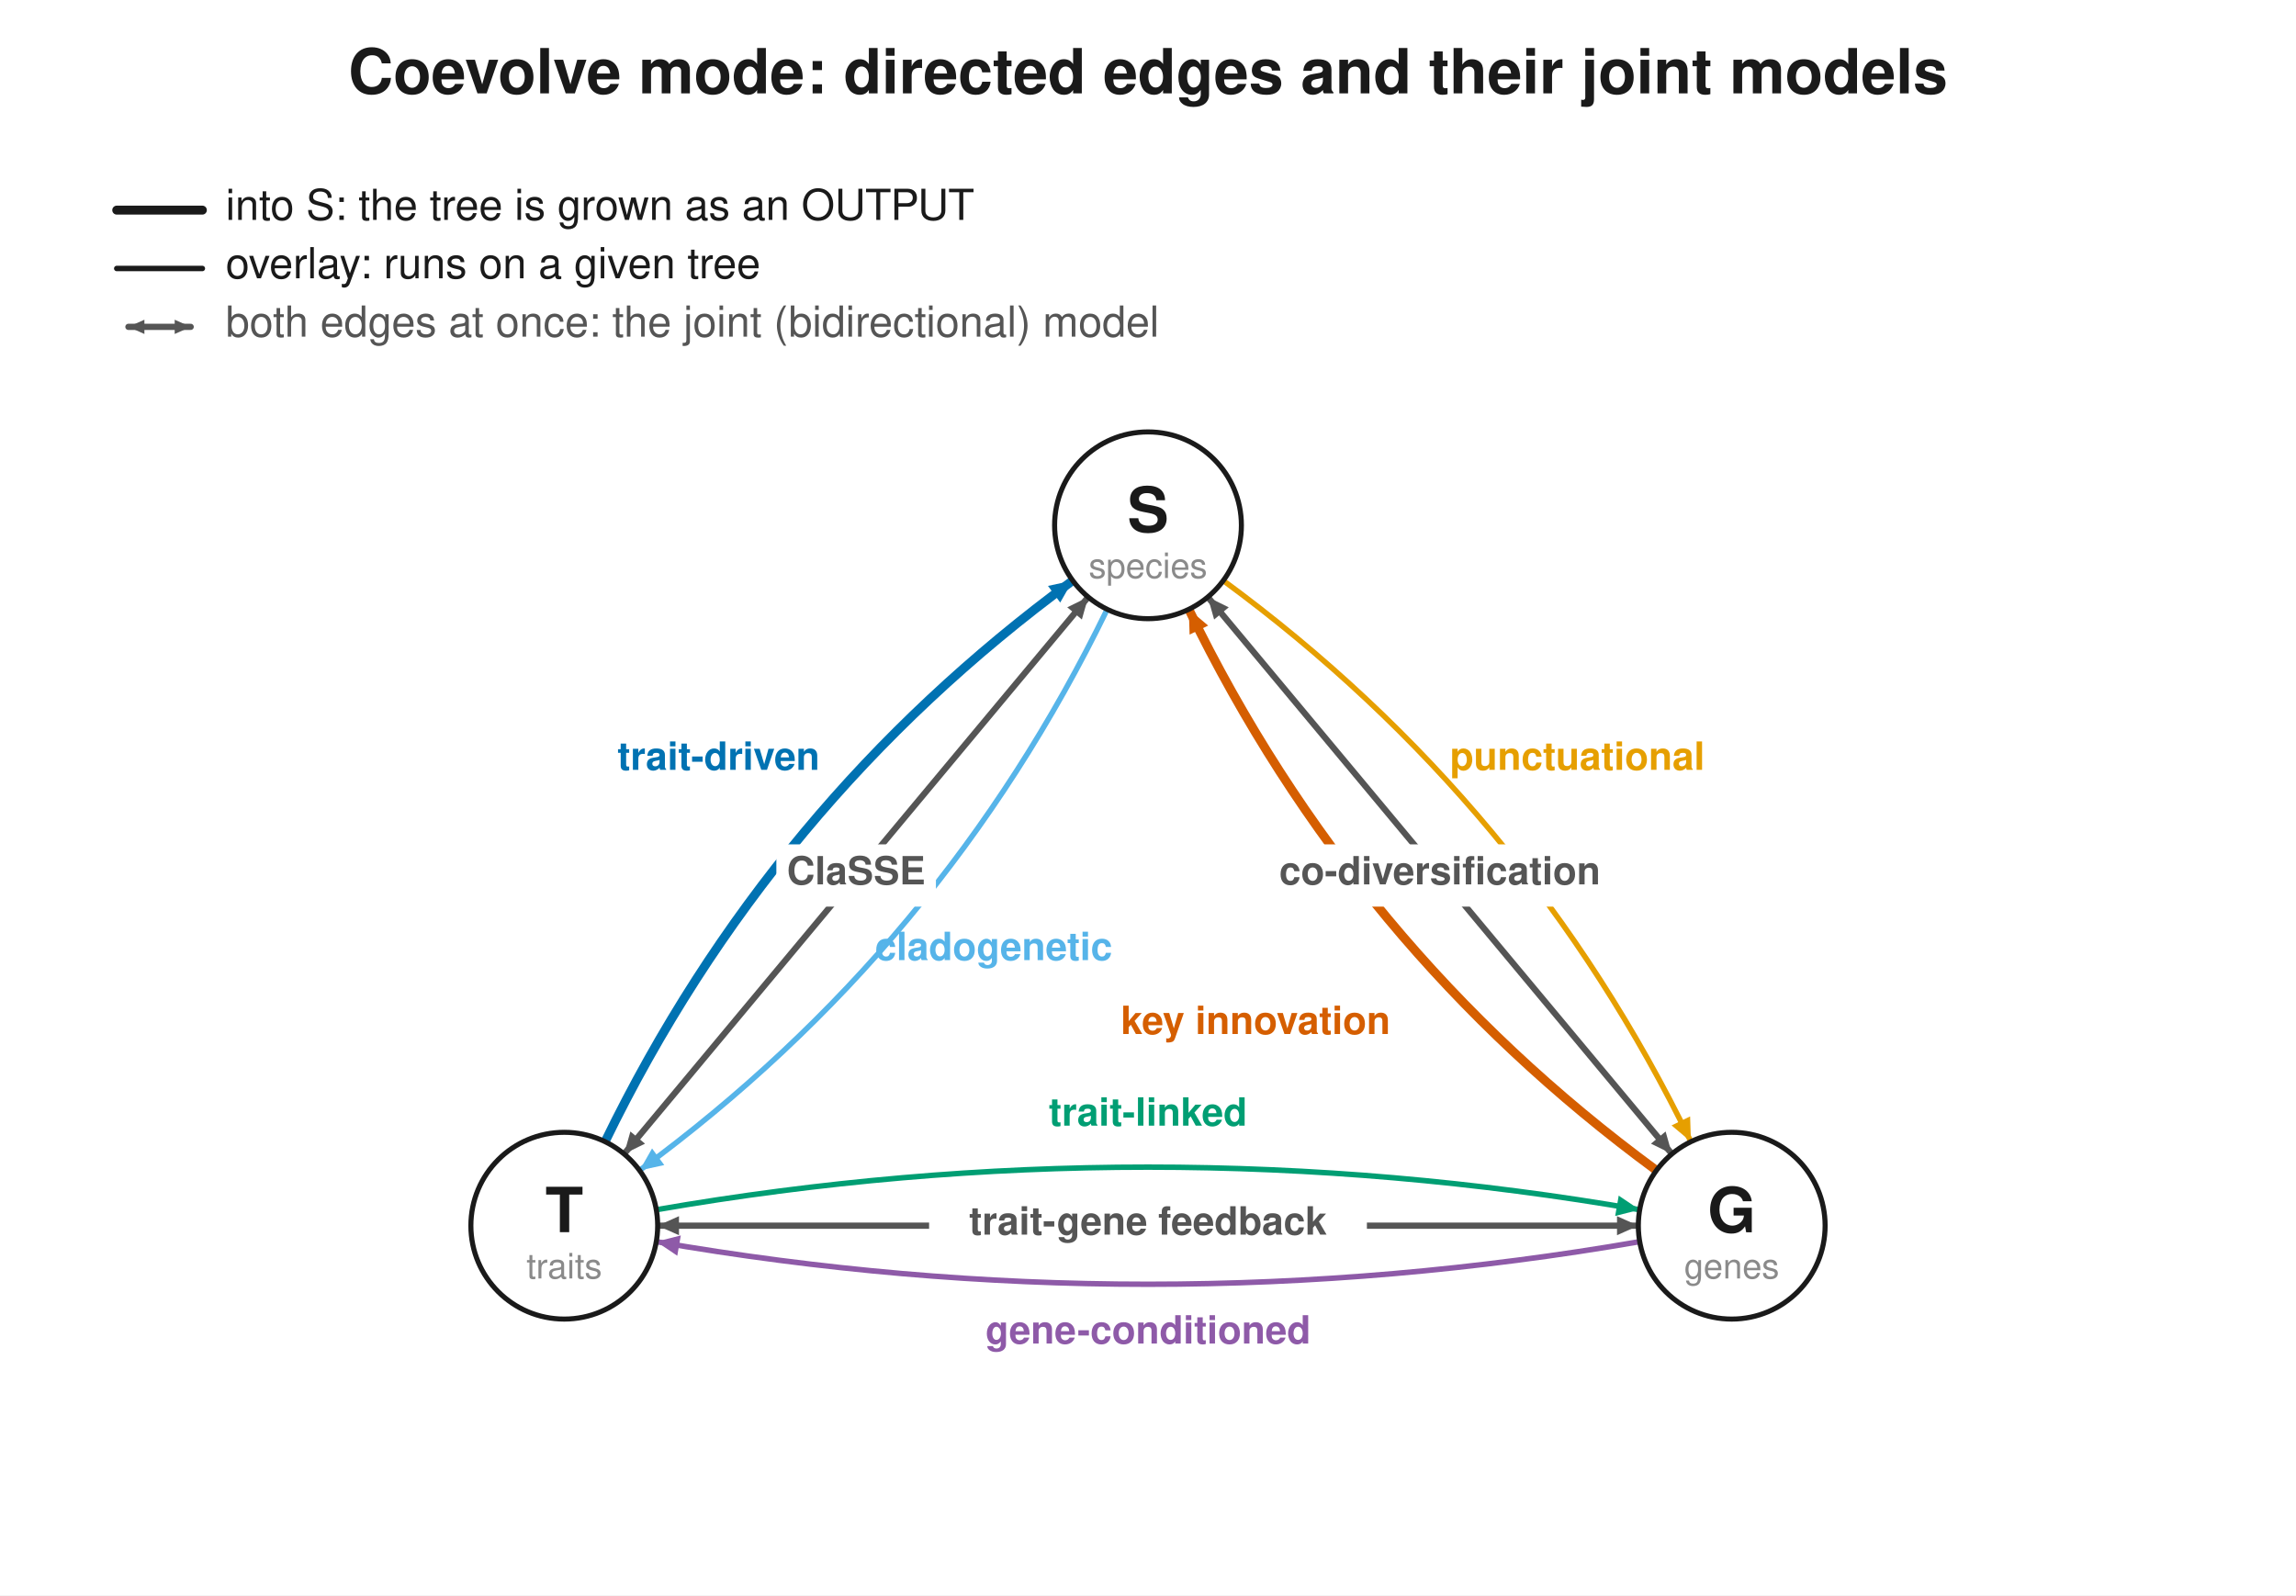
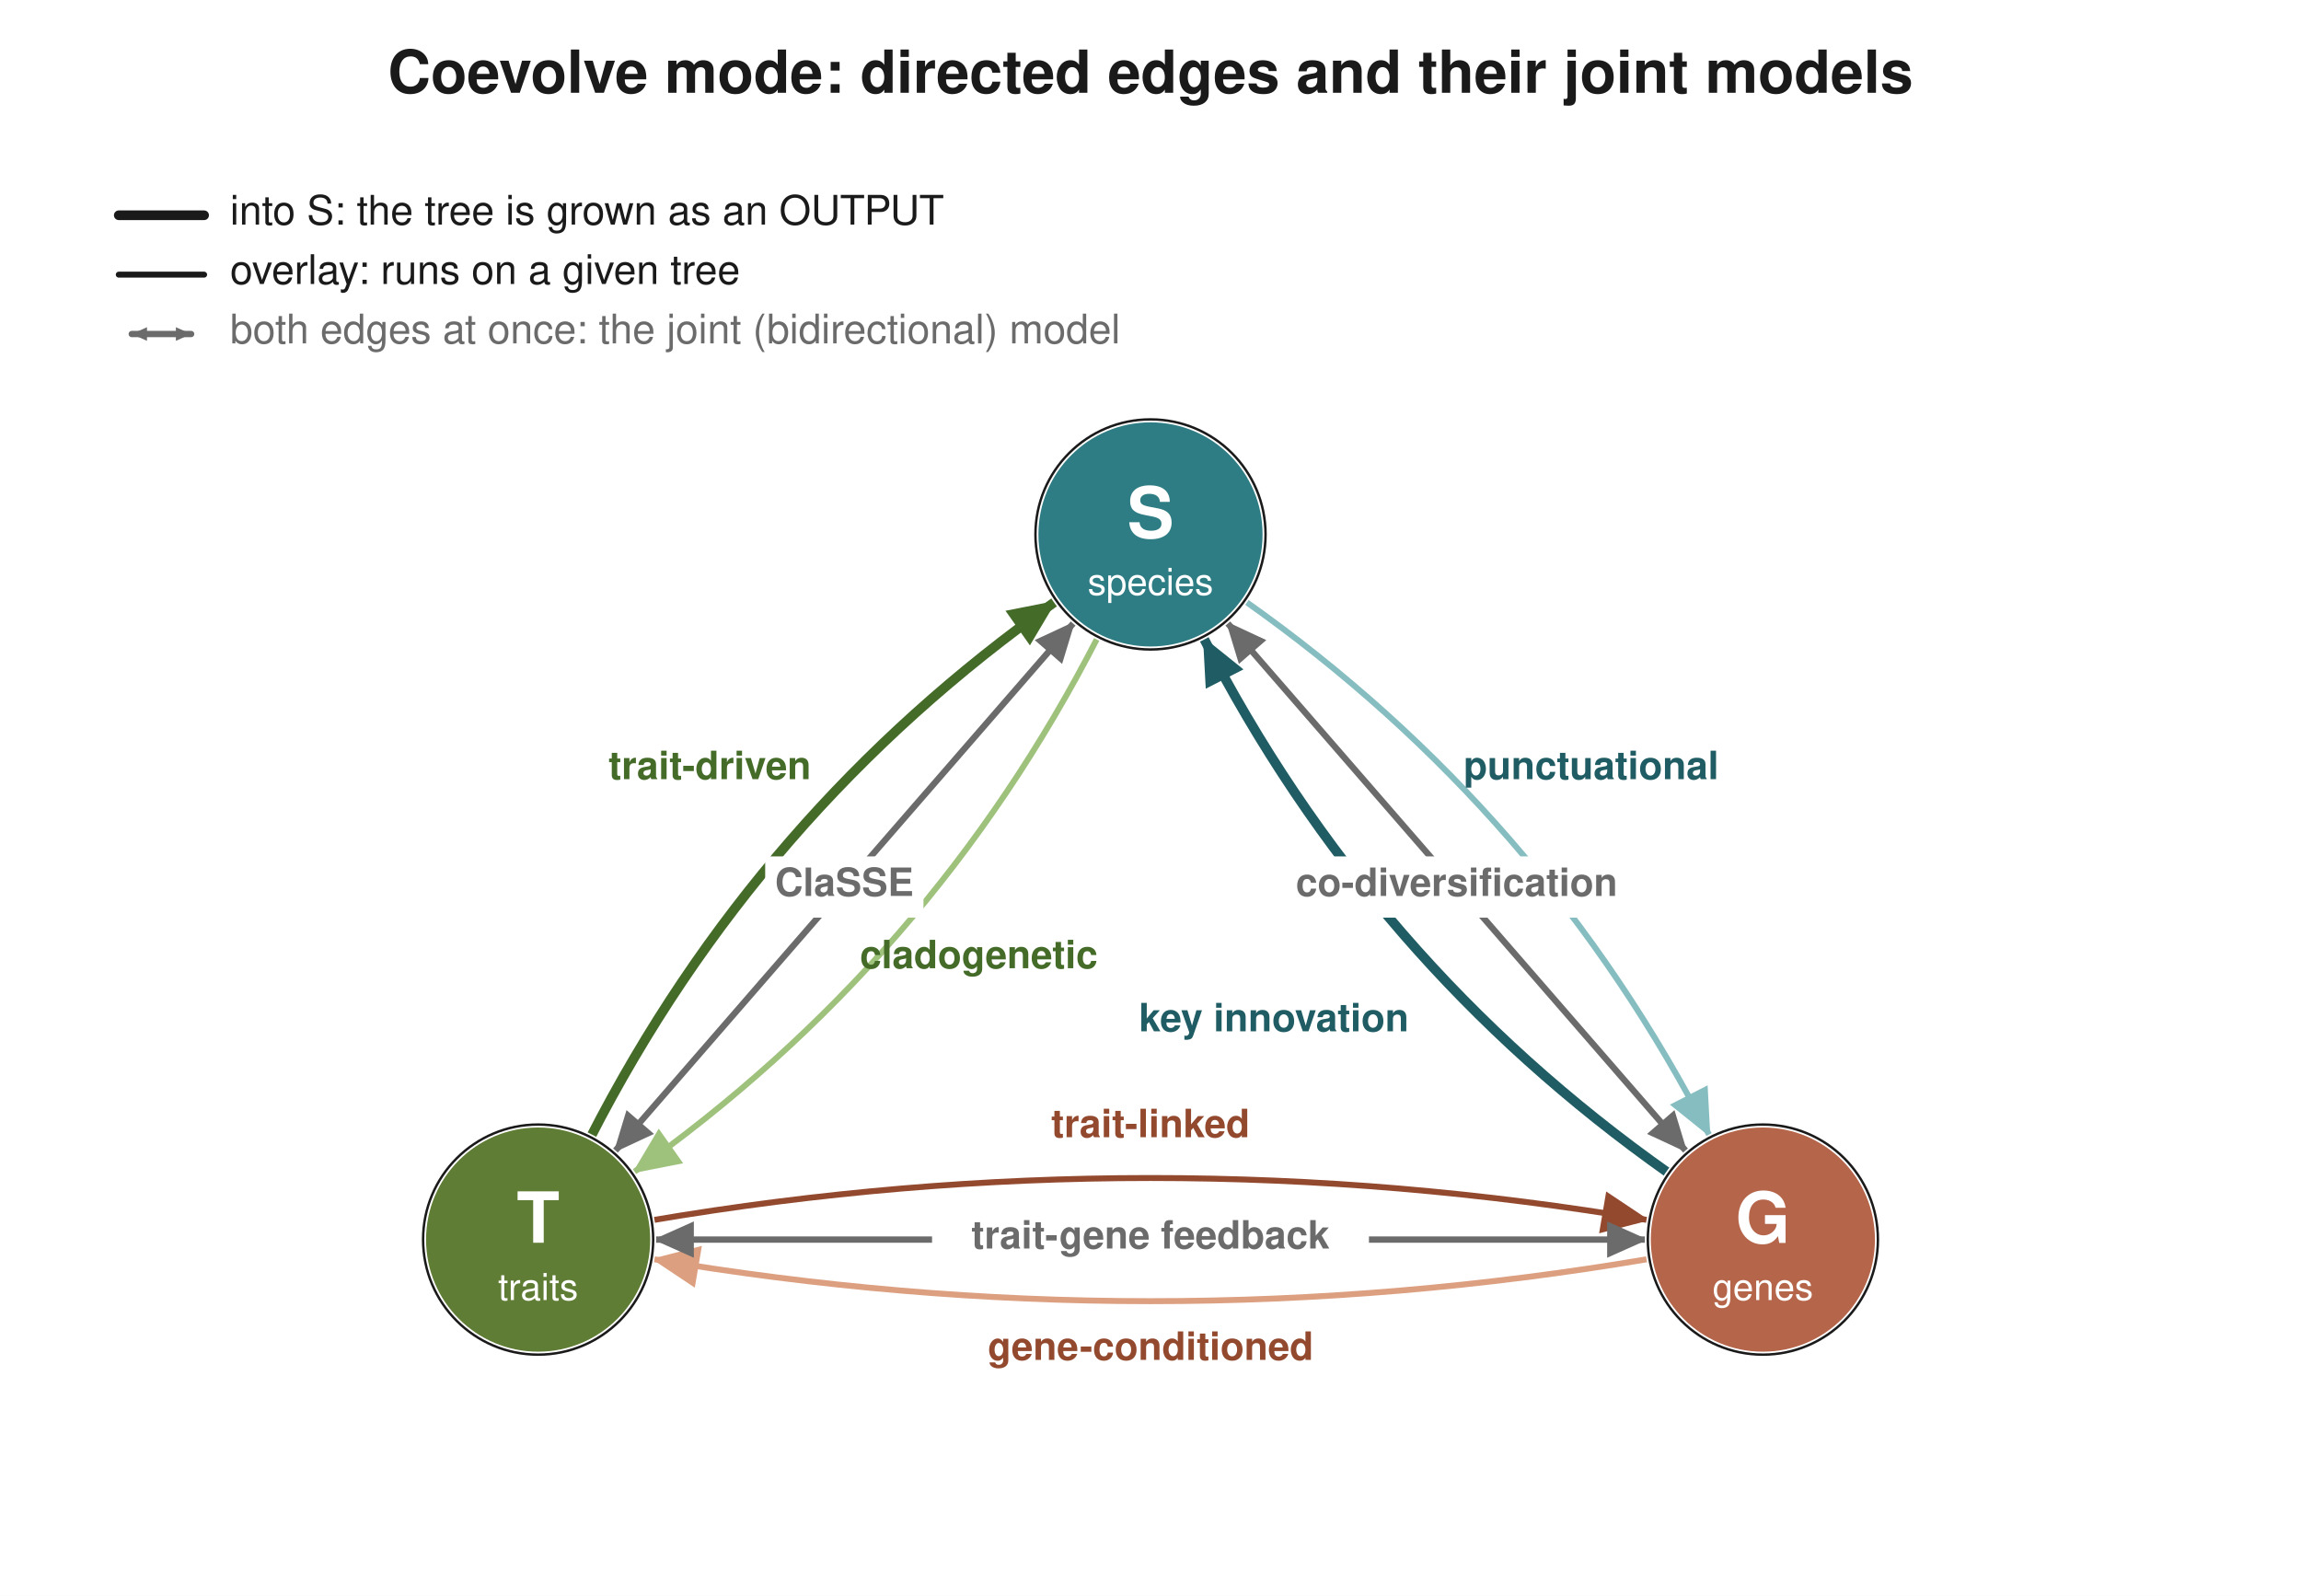
- <svg xmlns="http://www.w3.org/2000/svg" width="1180" height="820" viewBox="0 0 1180 820">
+ <svg xmlns="http://www.w3.org/2000/svg" width="1240" height="860" viewBox="0 0 1240 860">
  <defs>
</defs>
-   <rect x="0" y="0" width="1180" height="820" fill="white" />
-   <text x="590.0" y="48" font-size="32" font-family="Helvetica" text-anchor="middle" font-weight="bold" fill="#1a1a1a">Coevolve mode: directed edges and their joint models</text>
-   <path d="M310.968,586.822 Q395.443,412.869,551.311,298.411" fill="none" stroke="#0072B2" stroke-width="4.6" stroke-linecap="round" />
-   <path d="M551.311,298.411 L544.881,309.709 L538.606,301.164 Z" fill="#0072B2" />
-   <text x="369.324" y="391.103" font-size="20" font-family="Helvetica" text-anchor="middle" dominant-baseline="central" fill="#0072B2" font-weight="bold">trait-driven</text>
-   <path d="M569.032,313.178 Q484.557,487.131,328.689,601.589" fill="none" stroke="#56B4E9" stroke-width="2.8" stroke-linecap="round" />
-   <path d="M328.689,601.589 L335.119,590.291 L341.394,598.836 Z" fill="#56B4E9" />
-   <text x="510.676" y="488.897" font-size="20" font-family="Helvetica" text-anchor="middle" dominant-baseline="central" fill="#56B4E9" font-weight="bold">cladogenetic</text>
-   <path d="M851.311,601.589 Q695.443,487.131,610.968,313.178" fill="none" stroke="#D55E00" stroke-width="4.6" stroke-linecap="round" />
-   <path d="M610.968,313.178 L620.922,321.54 L611.385,326.171 Z" fill="#D55E00" />
-   <text x="645.324" y="526.897" font-size="20" font-family="Helvetica" text-anchor="middle" dominant-baseline="central" fill="#D55E00" font-weight="bold">key innovation</text>
-   <path d="M628.689,298.411 Q784.557,412.869,869.032,586.822" fill="none" stroke="#E69F00" stroke-width="2.8" stroke-linecap="round" />
-   <path d="M869.032,586.822 L859.078,578.46 L868.615,573.829 Z" fill="#E69F00" />
-   <text x="810.676" y="391.103" font-size="20" font-family="Helvetica" text-anchor="middle" dominant-baseline="central" fill="#E69F00" font-weight="bold">punctuational</text>
-   <path d="M337.295,621.802 Q590.0,578.0,842.705,621.802" fill="none" stroke="#009E73" stroke-width="2.8" stroke-linecap="round" />
-   <path d="M842.705,621.802 L830.104,624.998 L831.915,614.552 Z" fill="#009E73" />
-   <text x="590.0" y="574.0" font-size="20" font-family="Helvetica" text-anchor="middle" dominant-baseline="central" fill="#009E73" font-weight="bold">trait-linked</text>
-   <path d="M842.705,638.198 Q590.0,682.0,337.295,638.198" fill="none" stroke="#8E5AA8" stroke-width="2.8" stroke-linecap="round" />
-   <path d="M337.295,638.198 L349.896,635.002 L348.085,645.448 Z" fill="#8E5AA8" />
-   <text x="590.0" y="686.0" font-size="20" font-family="Helvetica" text-anchor="middle" dominant-baseline="central" fill="#8E5AA8" font-weight="bold">gene-conditioned</text>
-   <path d="M320.729,593.125 L559.271,306.875" stroke="#555555" stroke-width="3.2" stroke-linecap="round" />
-   <path d="M320.729,593.125 L323.984,581.575 L331.502,587.84 Z" fill="#555555" />
-   <path d="M559.271,306.875 L556.016,318.425 L548.498,312.16 Z" fill="#555555" />
-   <rect x="399.0" y="434.0" width="82.0" height="32" fill="white" stroke="none" />
-   <text x="440.0" y="450.0" font-size="20" font-family="Helvetica" text-anchor="middle" dominant-baseline="central" fill="#555555" font-weight="bold">ClaSSE</text>
-   <path d="M859.271,593.125 L620.729,306.875" stroke="#555555" stroke-width="3.2" stroke-linecap="round" />
-   <path d="M859.271,593.125 L848.498,587.84 L856.016,581.575 Z" fill="#555555" />
-   <path d="M620.729,306.875 L631.502,312.16 L623.984,318.425 Z" fill="#555555" />
-   <rect x="633.0" y="434.0" width="214.0" height="32" fill="white" stroke="none" />
-   <text x="740.0" y="450.0" font-size="20" font-family="Helvetica" text-anchor="middle" dominant-baseline="central" fill="#555555" font-weight="bold">co-diversification</text>
-   <path d="M338.0,630.0 L842.0,630.0" stroke="#555555" stroke-width="3.2" stroke-linecap="round" />
-   <path d="M338.0,630.0 L348.957,625.107 L348.957,634.893 Z" fill="#555555" />
-   <path d="M842.0,630.0 L831.043,634.893 L831.043,625.107 Z" fill="#555555" />
-   <rect x="477.5" y="614.0" width="225.0" height="32" fill="white" stroke="none" />
-   <text x="590.0" y="630.0" font-size="20" font-family="Helvetica" text-anchor="middle" dominant-baseline="central" fill="#555555" font-weight="bold">trait-gene feedback</text>
-   <circle cx="590.0" cy="270" r="48" fill="white" stroke="#1a1a1a" stroke-width="2.6" />
-   <text x="590.0" y="266" font-size="32" font-family="Helvetica" text-anchor="middle" dominant-baseline="central" font-weight="bold" fill="#1a1a1a">S</text>
-   <text x="590.0" y="293" font-size="18" font-family="Helvetica" text-anchor="middle" dominant-baseline="central" fill="#8a8a8a">species</text>
-   <circle cx="290.0" cy="630" r="48" fill="white" stroke="#1a1a1a" stroke-width="2.6" />
-   <text x="290.0" y="626" font-size="32" font-family="Helvetica" text-anchor="middle" dominant-baseline="central" font-weight="bold" fill="#1a1a1a">T</text>
-   <text x="290.0" y="653" font-size="18" font-family="Helvetica" text-anchor="middle" dominant-baseline="central" fill="#8a8a8a">traits</text>
-   <circle cx="890.0" cy="630" r="48" fill="white" stroke="#1a1a1a" stroke-width="2.6" />
-   <text x="890.0" y="626" font-size="32" font-family="Helvetica" text-anchor="middle" dominant-baseline="central" font-weight="bold" fill="#1a1a1a">G</text>
-   <text x="890.0" y="653" font-size="18" font-family="Helvetica" text-anchor="middle" dominant-baseline="central" fill="#8a8a8a">genes</text>
-   <path d="M60,108 L104,108" stroke="#1a1a1a" stroke-width="4.6" stroke-linecap="round" />
-   <text x="116" y="108" font-size="22" font-family="Helvetica" text-anchor="start" dominant-baseline="central" fill="#1a1a1a">into S: the tree is grown as an OUTPUT</text>
-   <path d="M60,138 L104,138" stroke="#1a1a1a" stroke-width="2.8" stroke-linecap="round" />
-   <text x="116" y="138" font-size="22" font-family="Helvetica" text-anchor="start" dominant-baseline="central" fill="#1a1a1a">overlay: runs on a given tree</text>
-   <path d="M66,168 L98,168" stroke="#555555" stroke-width="3.2" stroke-linecap="round" />
-   <path d="M66,168 L74.218,164.33 L74.218,171.67 Z" fill="#555555" />
-   <path d="M98,168 L89.782,171.67 L89.782,164.33 Z" fill="#555555" />
-   <text x="116" y="168" font-size="22" font-family="Helvetica" text-anchor="start" dominant-baseline="central" fill="#555555">both edges at once: the joint (bidirectional) model</text>
+   <rect x="0" y="0" width="1240" height="860" fill="white" />
+   <text x="620.0" y="50" font-size="32" font-family="Helvetica" text-anchor="middle" font-weight="bold" fill="#1a1a1a">Coevolve mode: directed edges and their joint models</text>
+   <path d="M318.274,612.822 Q408.188,437.347,569.329,323.728" fill="none" stroke="#446b28" stroke-width="5.2" stroke-linecap="round" />
+   <path d="M569.329,323.728 L555.014,347.791 L541.855,329.129 Z" fill="#446b28" />
+   <text x="382.517" y="415.054" font-size="21" font-family="Helvetica" text-anchor="middle" dominant-baseline="central" fill="#446b28" font-weight="bold">trait-driven</text>
+   <path d="M591.726,343.178 Q501.812,518.653,340.671,632.272" fill="none" stroke="#9ec27c" stroke-width="3.2" stroke-linecap="round" />
+   <path d="M340.671,632.272 L354.986,608.209 L368.145,626.871 Z" fill="#9ec27c" />
+   <text x="527.483" y="516.946" font-size="21" font-family="Helvetica" text-anchor="middle" dominant-baseline="central" fill="#446b28" font-weight="bold">cladogenetic</text>
+   <path d="M899.329,632.272 Q738.188,518.653,648.274,343.178" fill="none" stroke="#1f5c63" stroke-width="5.2" stroke-linecap="round" />
+   <path d="M648.274,343.178 L670.094,360.725 L649.772,371.138 Z" fill="#1f5c63" />
+   <text x="686.517" y="550.946" font-size="21" font-family="Helvetica" text-anchor="middle" dominant-baseline="central" fill="#1f5c63" font-weight="bold">key innovation</text>
+   <path d="M670.671,323.728 Q831.812,437.347,921.726,612.822" fill="none" stroke="#86bdc1" stroke-width="3.2" stroke-linecap="round" />
+   <path d="M921.726,612.822 L899.906,595.275 L920.228,584.862 Z" fill="#86bdc1" />
+   <text x="857.483" y="415.054" font-size="21" font-family="Helvetica" text-anchor="middle" dominant-baseline="central" fill="#1f5c63" font-weight="bold">punctuational</text>
+   <path d="M351.126,657.627 Q620.0,612.0,888.874,657.627" fill="none" stroke="#93492e" stroke-width="3.2" stroke-linecap="round" />
+   <path d="M888.874,657.627 L861.758,664.606 L865.578,642.093 Z" fill="#93492e" />
+   <text x="620.0" y="608.0" font-size="21" font-family="Helvetica" text-anchor="middle" dominant-baseline="central" fill="#93492e" font-weight="bold">trait-linked</text>
+   <path d="M888.874,678.373 Q620.0,724.0,351.126,678.373" fill="none" stroke="#dc9f80" stroke-width="3.2" stroke-linecap="round" />
+   <path d="M351.126,678.373 L378.242,671.394 L374.422,693.907 Z" fill="#dc9f80" />
+   <text x="620.0" y="728.0" font-size="21" font-family="Helvetica" text-anchor="middle" dominant-baseline="central" fill="#93492e" font-weight="bold">gene-conditioned</text>
+   <path d="M330.653,621.188 L579.347,334.812" stroke="#6b6b6b" stroke-width="3.4" stroke-linecap="round" />
+   <path d="M330.653,621.188 L337.632,598.225 L352.41,611.059 Z" fill="#6b6b6b" />
+   <path d="M579.347,334.812 L572.368,357.775 L557.59,344.941 Z" fill="#6b6b6b" />
+   <rect x="412.35" y="461.5" width="85.3" height="33" fill="white" stroke="none" />
+   <text x="455.0" y="478.0" font-size="21" font-family="Helvetica" text-anchor="middle" dominant-baseline="central" fill="#6b6b6b" font-weight="bold">ClaSSE</text>
+   <path d="M909.347,621.188 L660.653,334.812" stroke="#6b6b6b" stroke-width="3.4" stroke-linecap="round" />
+   <path d="M909.347,621.188 L887.59,611.059 L902.368,598.225 Z" fill="#6b6b6b" />
+   <path d="M660.653,334.812 L682.41,344.941 L667.632,357.775 Z" fill="#6b6b6b" />
+   <rect x="673.05" y="461.5" width="223.9" height="33" fill="white" stroke="none" />
+   <text x="785.0" y="478.0" font-size="21" font-family="Helvetica" text-anchor="middle" dominant-baseline="central" fill="#6b6b6b" font-weight="bold">co-diversification</text>
+   <path d="M352.0,668.0 L888.0,668.0" stroke="#6b6b6b" stroke-width="3.4" stroke-linecap="round" />
+   <path d="M352.0,668.0 L373.914,658.214 L373.914,677.786 Z" fill="#6b6b6b" />
+   <path d="M888.0,668.0 L866.086,677.786 L866.086,658.214 Z" fill="#6b6b6b" />
+   <rect x="502.275" y="651.5" width="235.45" height="33" fill="white" stroke="none" />
+   <text x="620.0" y="668.0" font-size="21" font-family="Helvetica" text-anchor="middle" dominant-baseline="central" fill="#6b6b6b" font-weight="bold">trait-gene feedback</text>
+   <circle cx="620.0" cy="288" r="62" fill="#2f7d84" stroke="white" stroke-width="3.2" />
+   <circle cx="620.0" cy="288" r="62" fill="none" stroke="#1a1a1a" stroke-width="1.3" />
+   <text x="620.0" y="281" font-size="38" font-family="Helvetica" text-anchor="middle" dominant-baseline="central" font-weight="bold" fill="white">S</text>
+   <text x="620.0" y="316" font-size="20" font-family="Helvetica" text-anchor="middle" dominant-baseline="central" fill="white">species</text>
+   <circle cx="290.0" cy="668" r="62" fill="#5f7d34" stroke="white" stroke-width="3.2" />
+   <circle cx="290.0" cy="668" r="62" fill="none" stroke="#1a1a1a" stroke-width="1.3" />
+   <text x="290.0" y="661" font-size="38" font-family="Helvetica" text-anchor="middle" dominant-baseline="central" font-weight="bold" fill="white">T</text>
+   <text x="290.0" y="696" font-size="20" font-family="Helvetica" text-anchor="middle" dominant-baseline="central" fill="white">traits</text>
+   <circle cx="950.0" cy="668" r="62" fill="#b5654a" stroke="white" stroke-width="3.2" />
+   <circle cx="950.0" cy="668" r="62" fill="none" stroke="#1a1a1a" stroke-width="1.3" />
+   <text x="950.0" y="661" font-size="38" font-family="Helvetica" text-anchor="middle" dominant-baseline="central" font-weight="bold" fill="white">G</text>
+   <text x="950.0" y="696" font-size="20" font-family="Helvetica" text-anchor="middle" dominant-baseline="central" fill="white">genes</text>
+   <path d="M64,116 L110,116" stroke="#1a1a1a" stroke-width="5.2" stroke-linecap="round" />
+   <text x="124" y="116" font-size="22" font-family="Helvetica" text-anchor="start" dominant-baseline="central" fill="#1a1a1a">into S: the tree is grown as an OUTPUT</text>
+   <path d="M64,148 L110,148" stroke="#1a1a1a" stroke-width="3.2" stroke-linecap="round" />
+   <text x="124" y="148" font-size="22" font-family="Helvetica" text-anchor="start" dominant-baseline="central" fill="#1a1a1a">overlay: runs on a given tree</text>
+   <path d="M71,180 L103,180" stroke="#6b6b6b" stroke-width="3.4" stroke-linecap="round" />
+   <path d="M71,180 L79.218,176.33 L79.218,183.67 Z" fill="#6b6b6b" />
+   <path d="M103,180 L94.782,183.67 L94.782,176.33 Z" fill="#6b6b6b" />
+   <text x="124" y="180" font-size="22" font-family="Helvetica" text-anchor="start" dominant-baseline="central" fill="#6b6b6b">both edges at once: the joint (bidirectional) model</text>
</svg>
